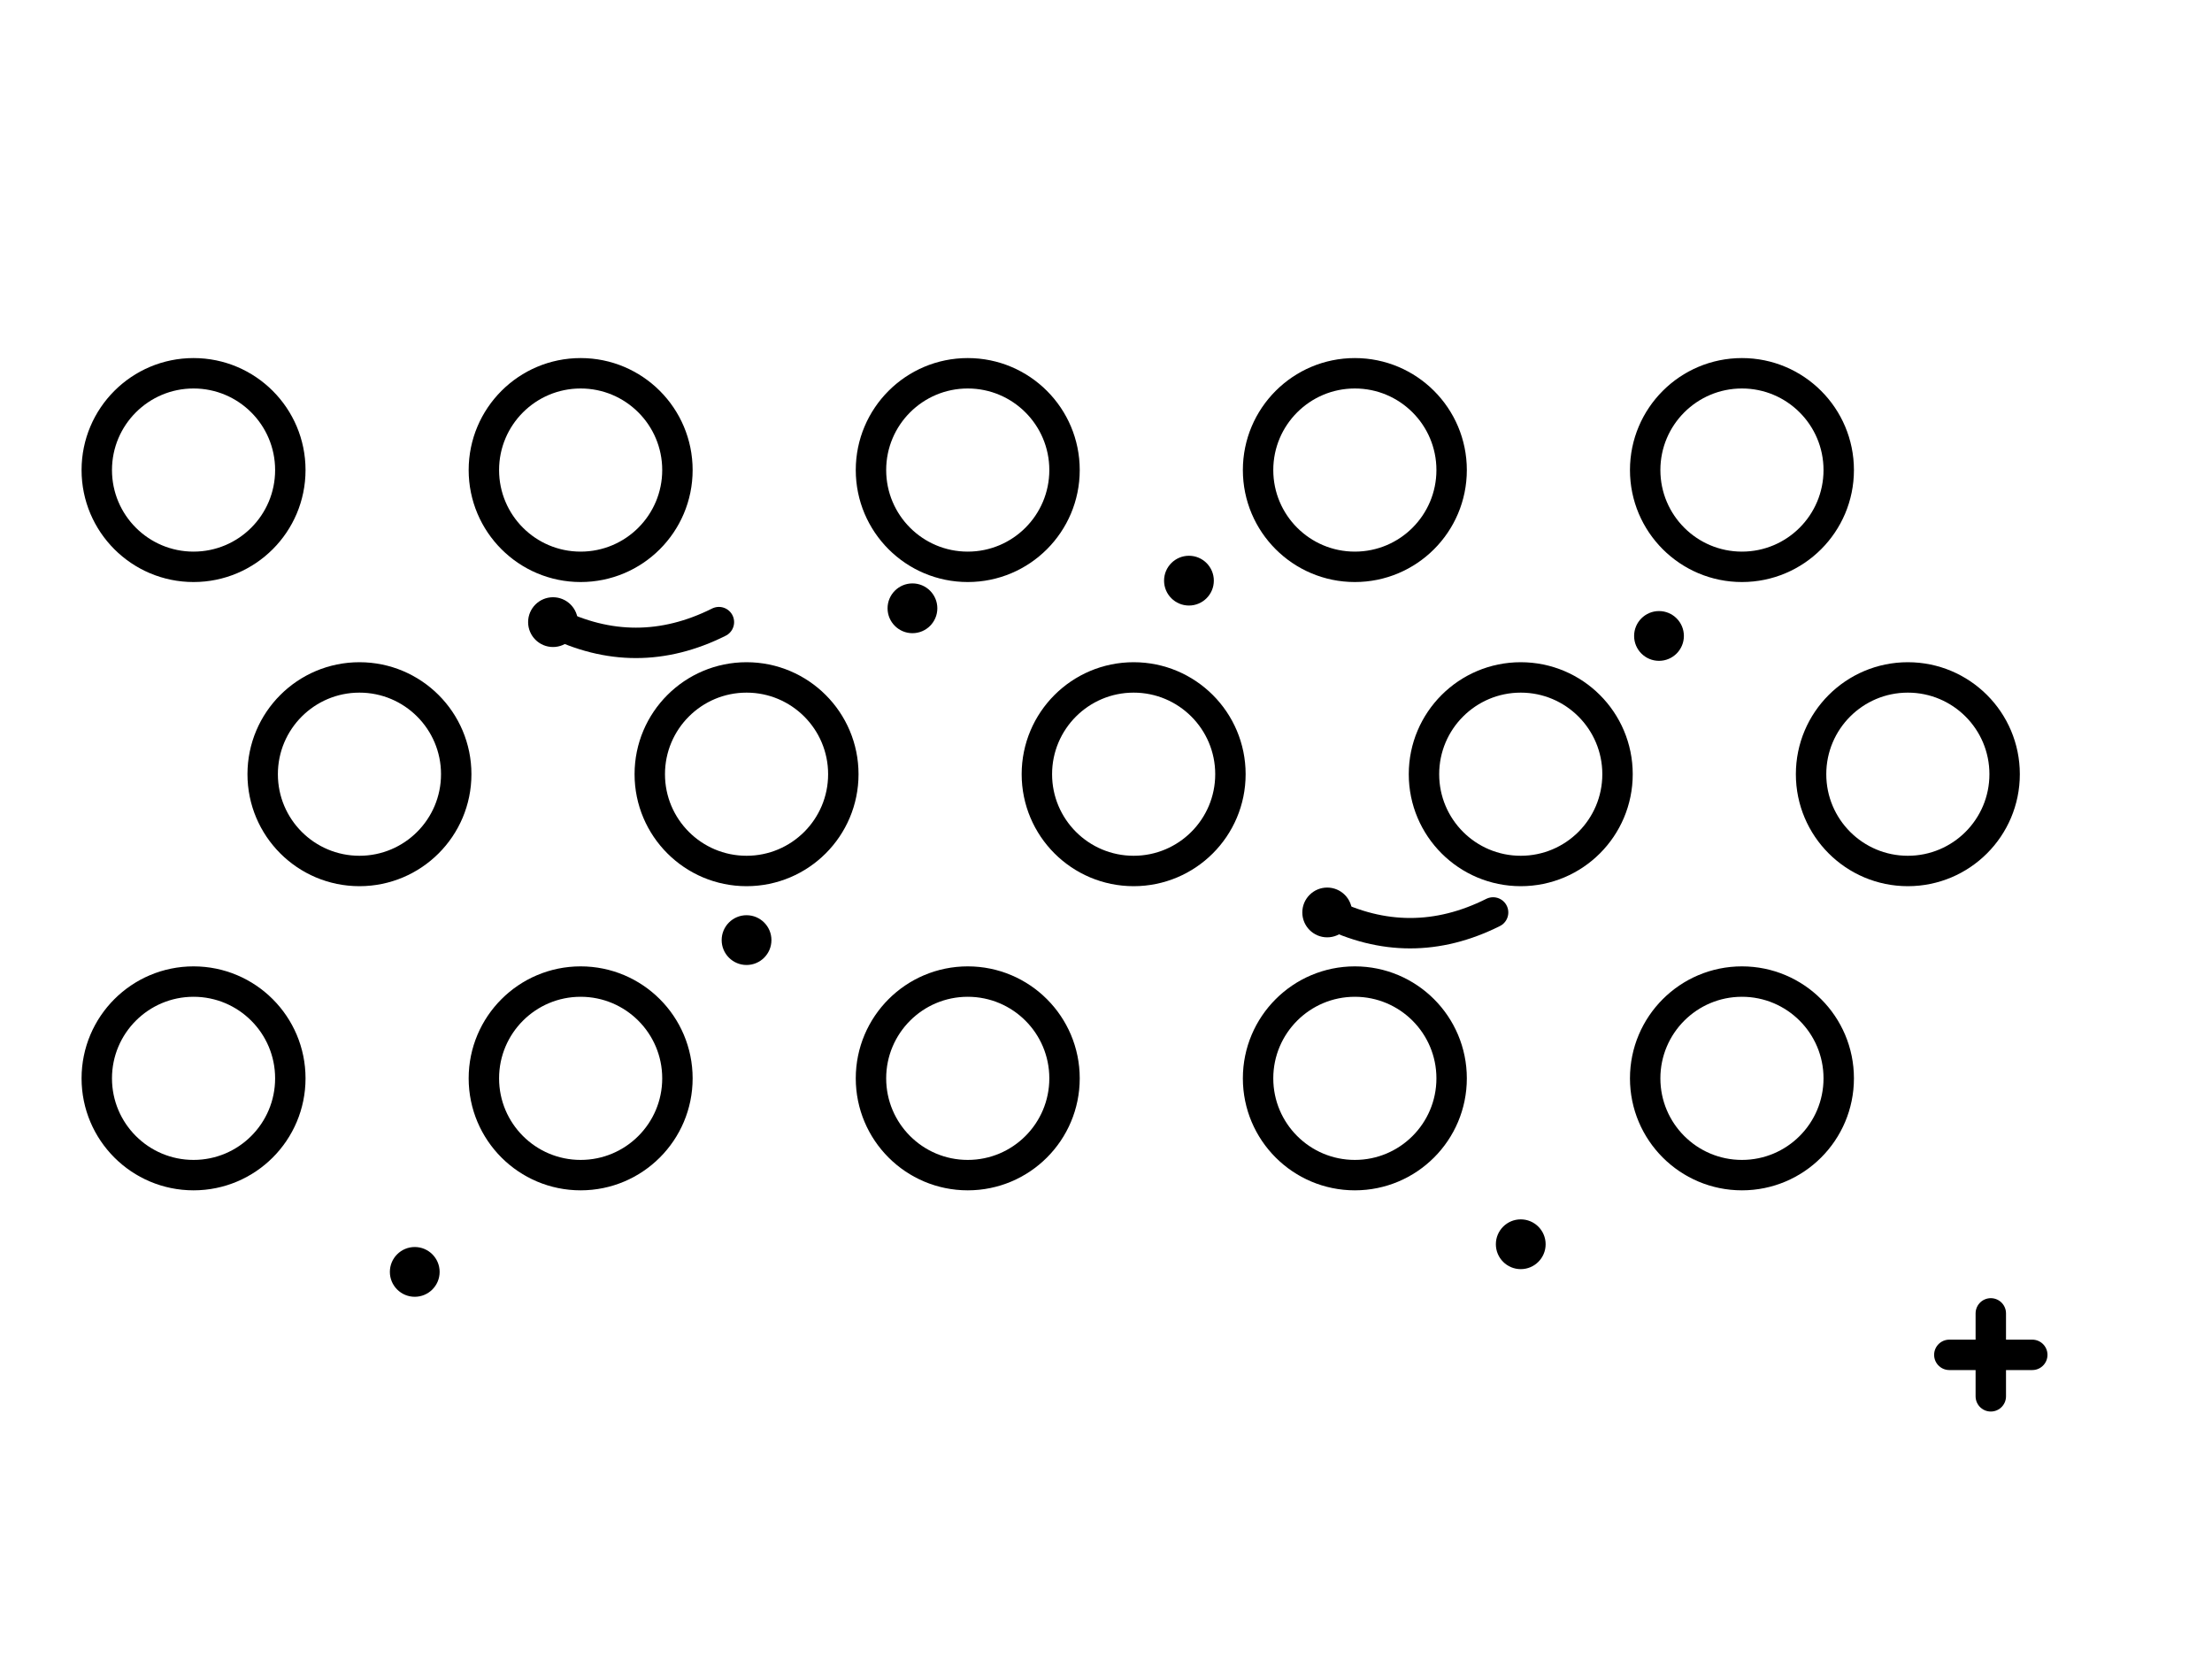
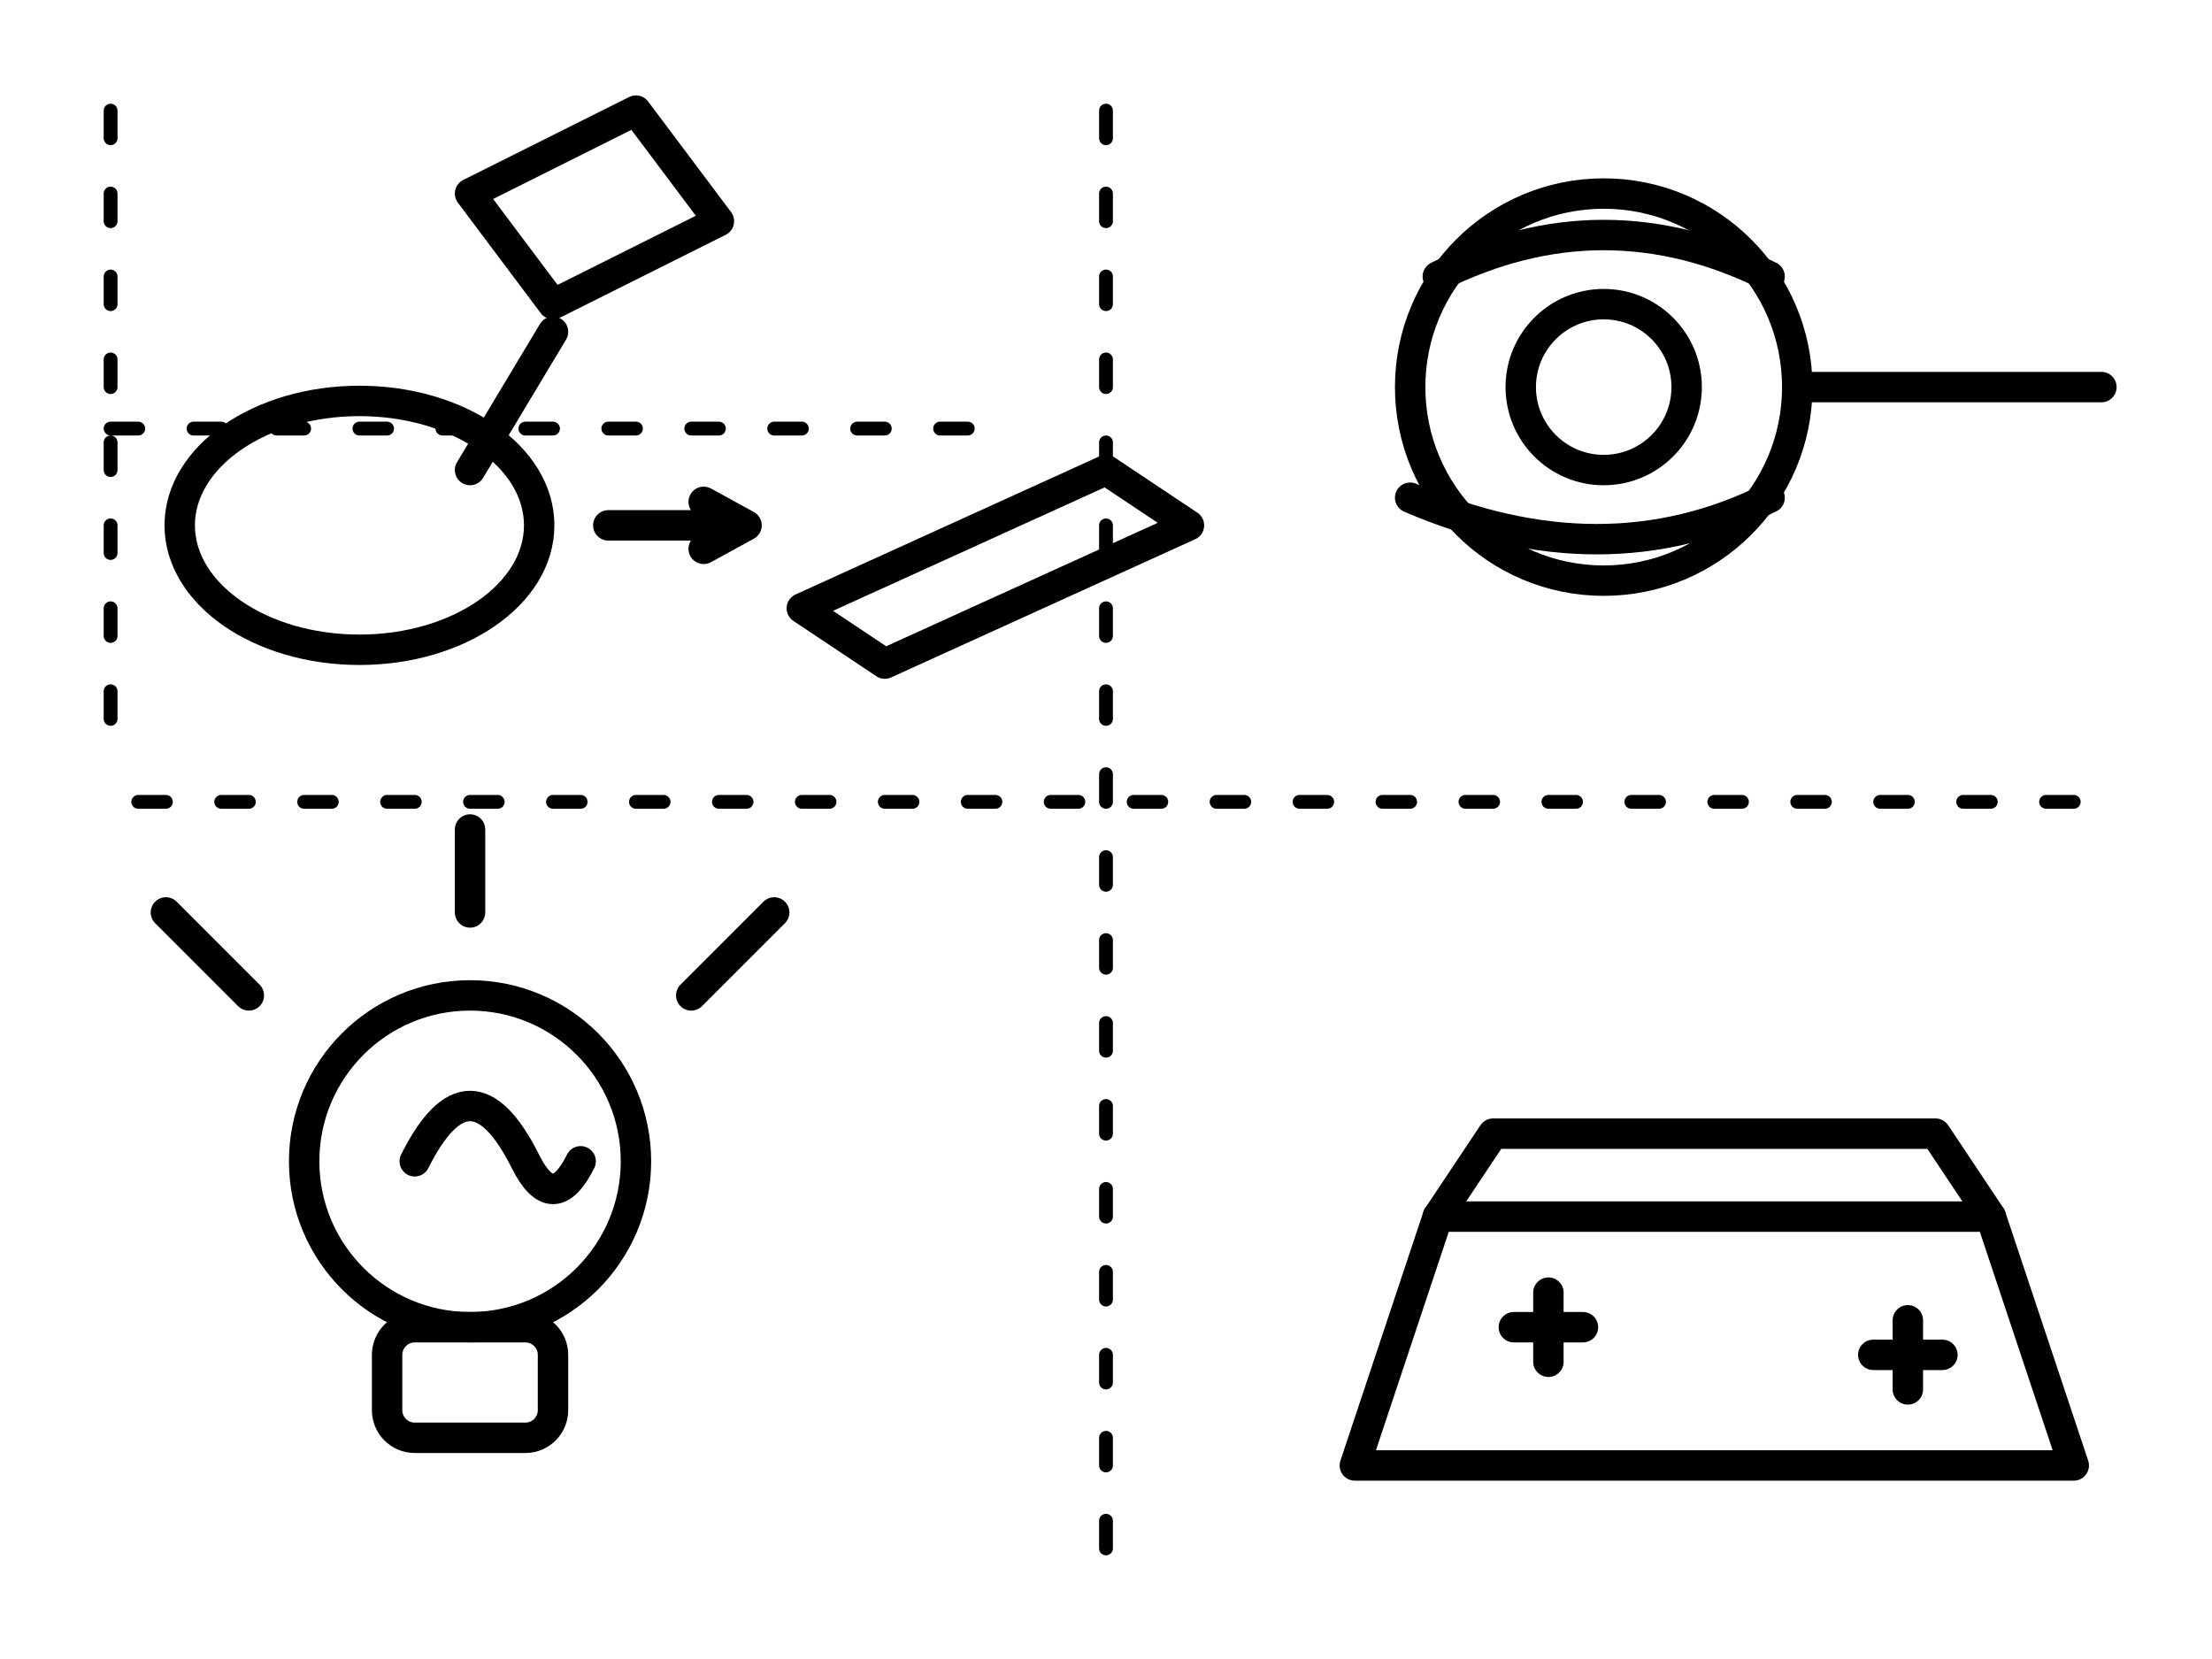
<svg xmlns="http://www.w3.org/2000/svg" viewBox="0 0 160 120" fill="none" stroke="#000" stroke-width="2.2" stroke-linecap="round" stroke-linejoin="round">
-   <circle cx="14" cy="34" r="7" />
-   <circle cx="42" cy="34" r="7" />
-   <circle cx="70" cy="34" r="7" />
-   <circle cx="98" cy="34" r="7" />
-   <circle cx="126" cy="34" r="7" />
-   <circle cx="26" cy="56" r="7" />
-   <circle cx="54" cy="56" r="7" />
-   <circle cx="82" cy="56" r="7" />
-   <circle cx="110" cy="56" r="7" />
-   <circle cx="138" cy="56" r="7" />
-   <circle cx="14" cy="78" r="7" />
-   <circle cx="42" cy="78" r="7" />
-   <circle cx="70" cy="78" r="7" />
-   <circle cx="98" cy="78" r="7" />
-   <circle cx="126" cy="78" r="7" />
-   <circle cx="40" cy="45" r="1.8" fill="#000" stroke="none" />
-   <circle cx="66" cy="44" r="1.8" fill="#000" stroke="none" />
-   <circle cx="96" cy="66" r="1.8" fill="#000" stroke="none" />
-   <circle cx="54" cy="68" r="1.8" fill="#000" stroke="none" />
-   <circle cx="120" cy="46" r="1.8" fill="#000" stroke="none" />
-   <circle cx="110" cy="90" r="1.8" fill="#000" stroke="none" />
-   <circle cx="30" cy="92" r="1.8" fill="#000" stroke="none" />
-   <circle cx="86" cy="42" r="1.8" fill="#000" stroke="none" />
-   <path d="M40 45q6 3 12 0" />
-   <path d="M96 66q6 3 12 0" />
-   <path d="M144 95V101M141 98H147" />
+   <path d="M8 8V54M8 31H72" stroke-dasharray="2 4" stroke-width="1" />
+   <ellipse cx="26" cy="38" rx="13" ry="9" />
+   <path d="M44 38L54 38M50.9 36.3L54 38L50.9 39.7" />
+   <path d="M58 44l22 -10l6 4l-22 10z" />
+   <path d="M34 14l12 -6l6 8l-12 6z" />
+   <path d="M40 24l-6 10" />
+   <circle cx="116" cy="28" r="14" />
+   <circle cx="116" cy="28" r="6" />
+   <path d="M130 28H152" />
+   <path d="M104 20q12 -6 24 0M102 36q14 6 26 0" />
+   <circle cx="34" cy="84" r="12" />
+   <rect x="28" y="96" width="12" height="8" rx="2" />
+   <path d="M30 84q4 -8 8 0q2 4 4 0" />
+   <path d="M18 72l-6 -6M50 72l6 -6M34 66v-6" />
+   <path d="M98 106l6 -18h40l6 18z" />
+   <path d="M104 88l4 -6h32l4 6" />
+   <path d="M112 93.5V98.5M109.5 96H114.5" />
+   <path d="M138 95.5V100.5M135.5 98H140.5" />
+   <path d="M10 58H150" stroke-dasharray="2 4" stroke-width="1" />
+   <path d="M80 8V112" stroke-dasharray="2 4" stroke-width="1" />
</svg>
